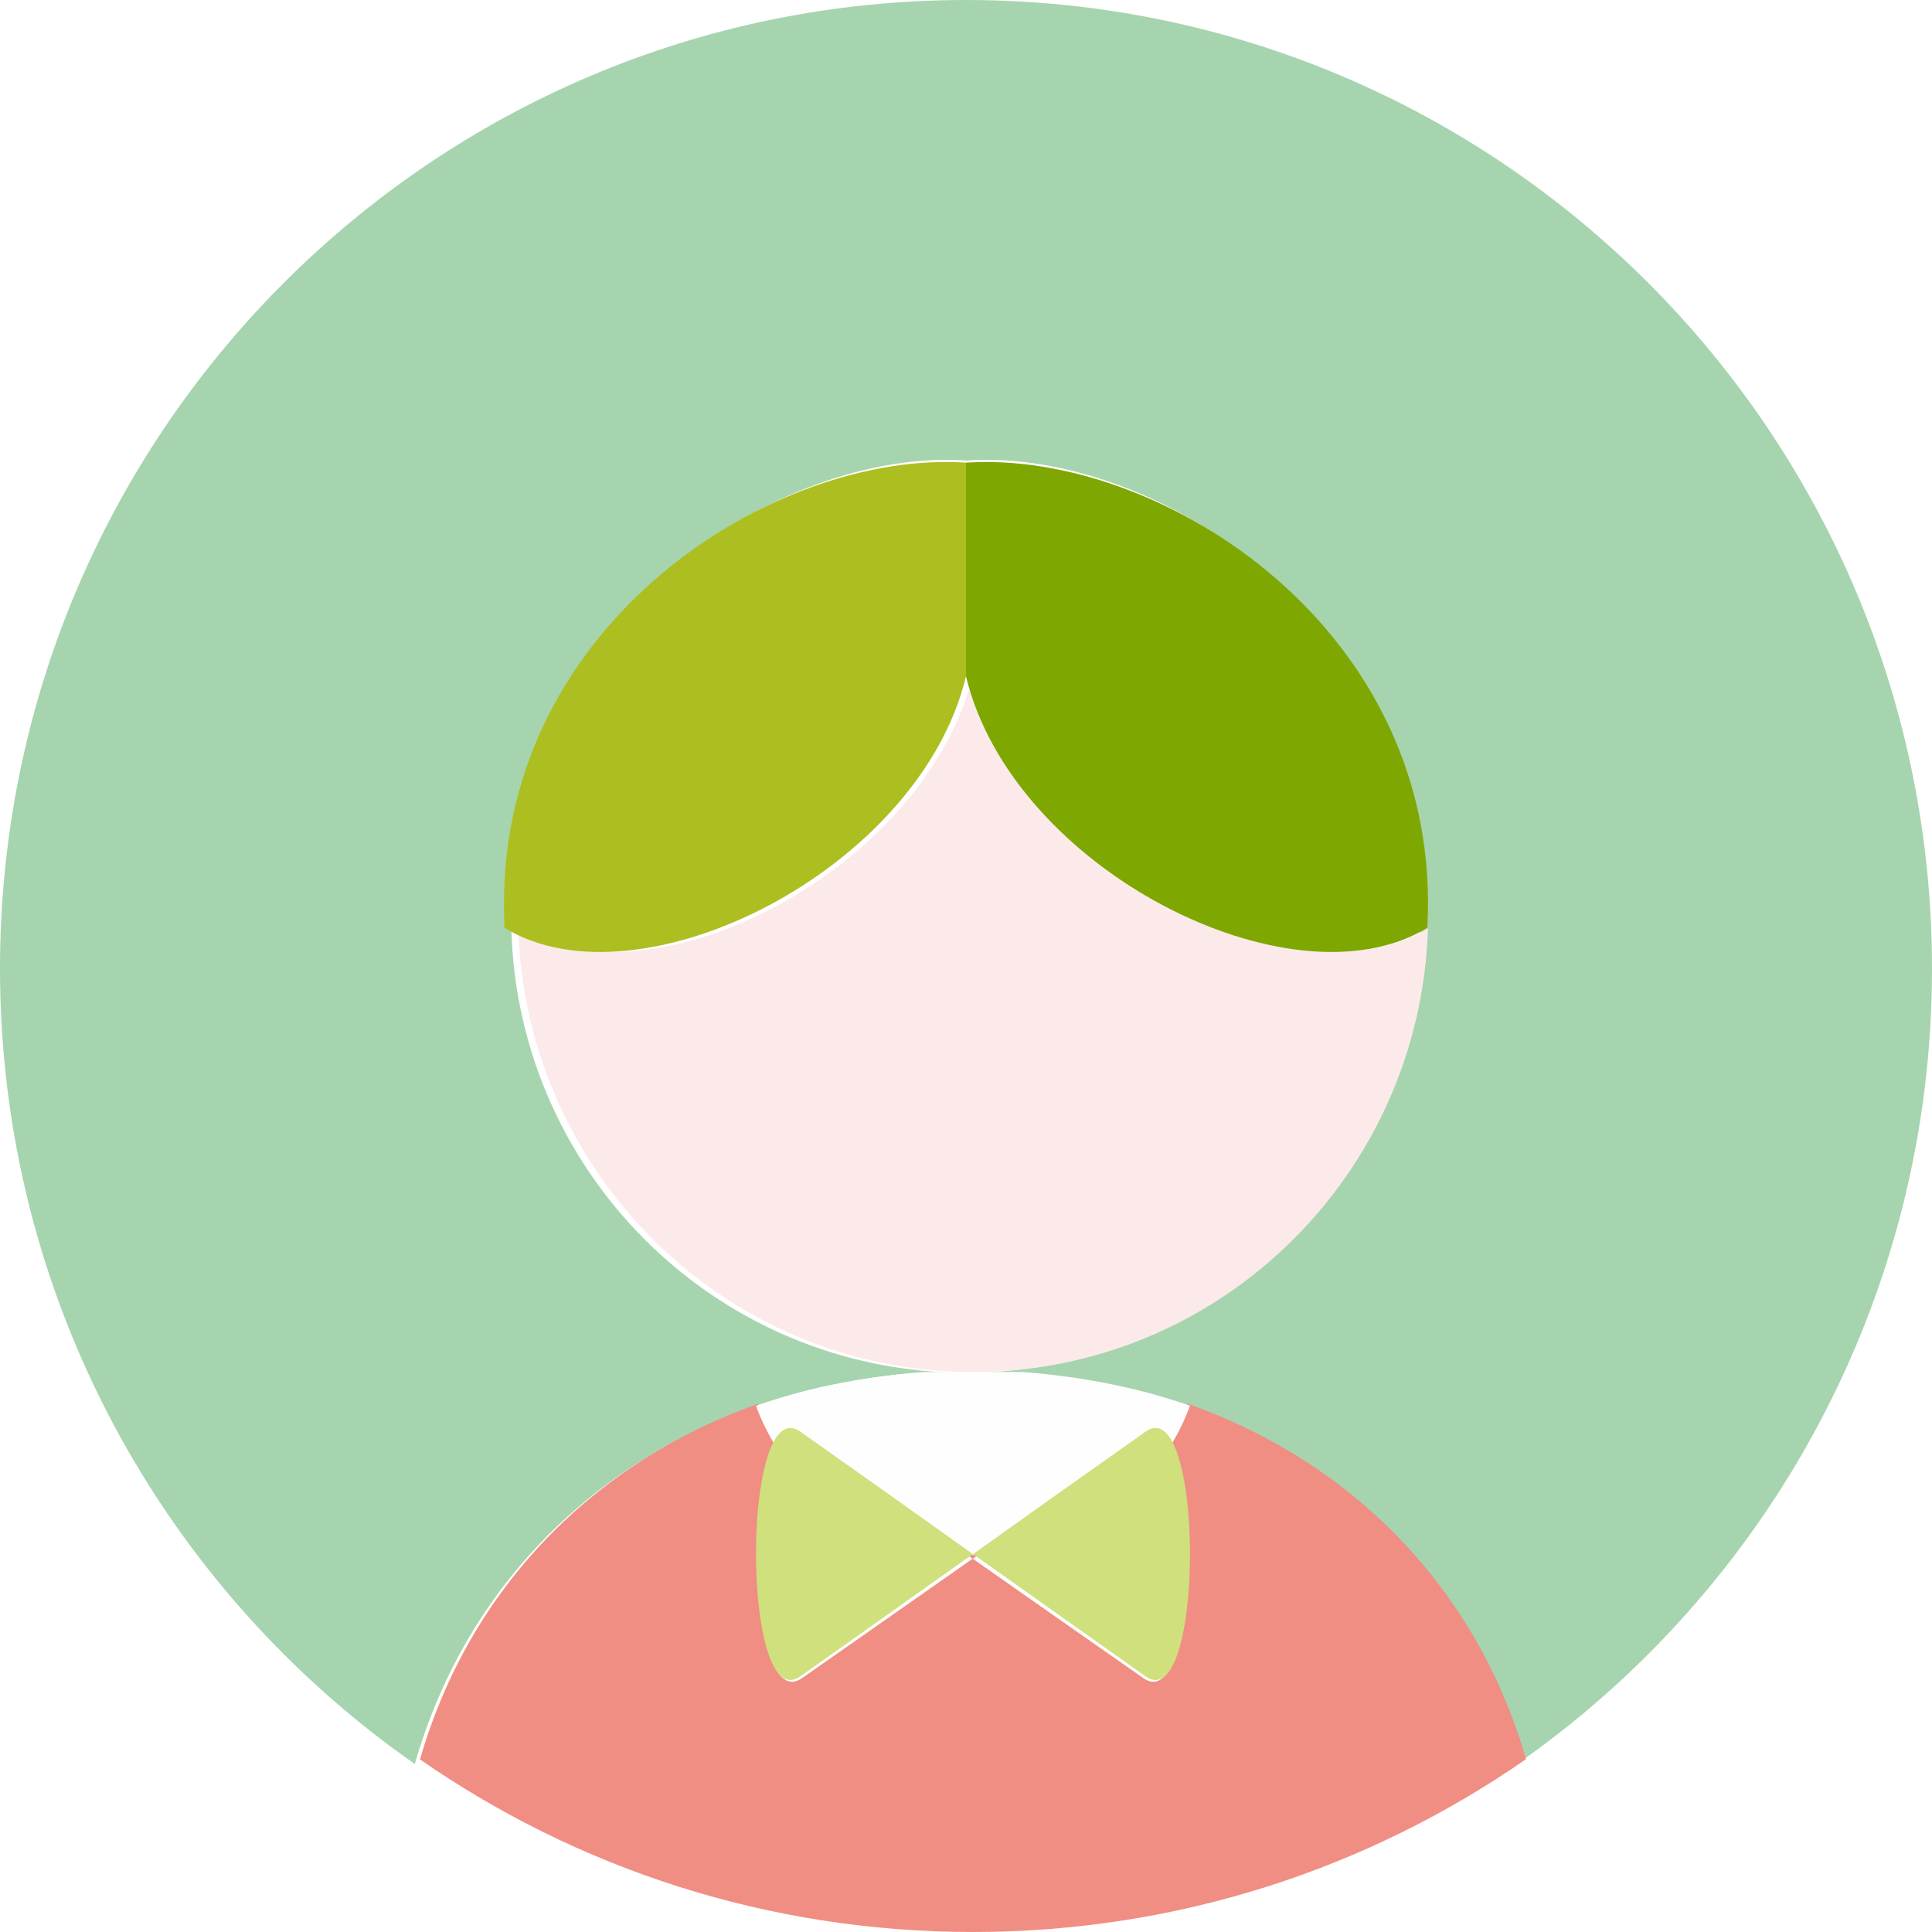
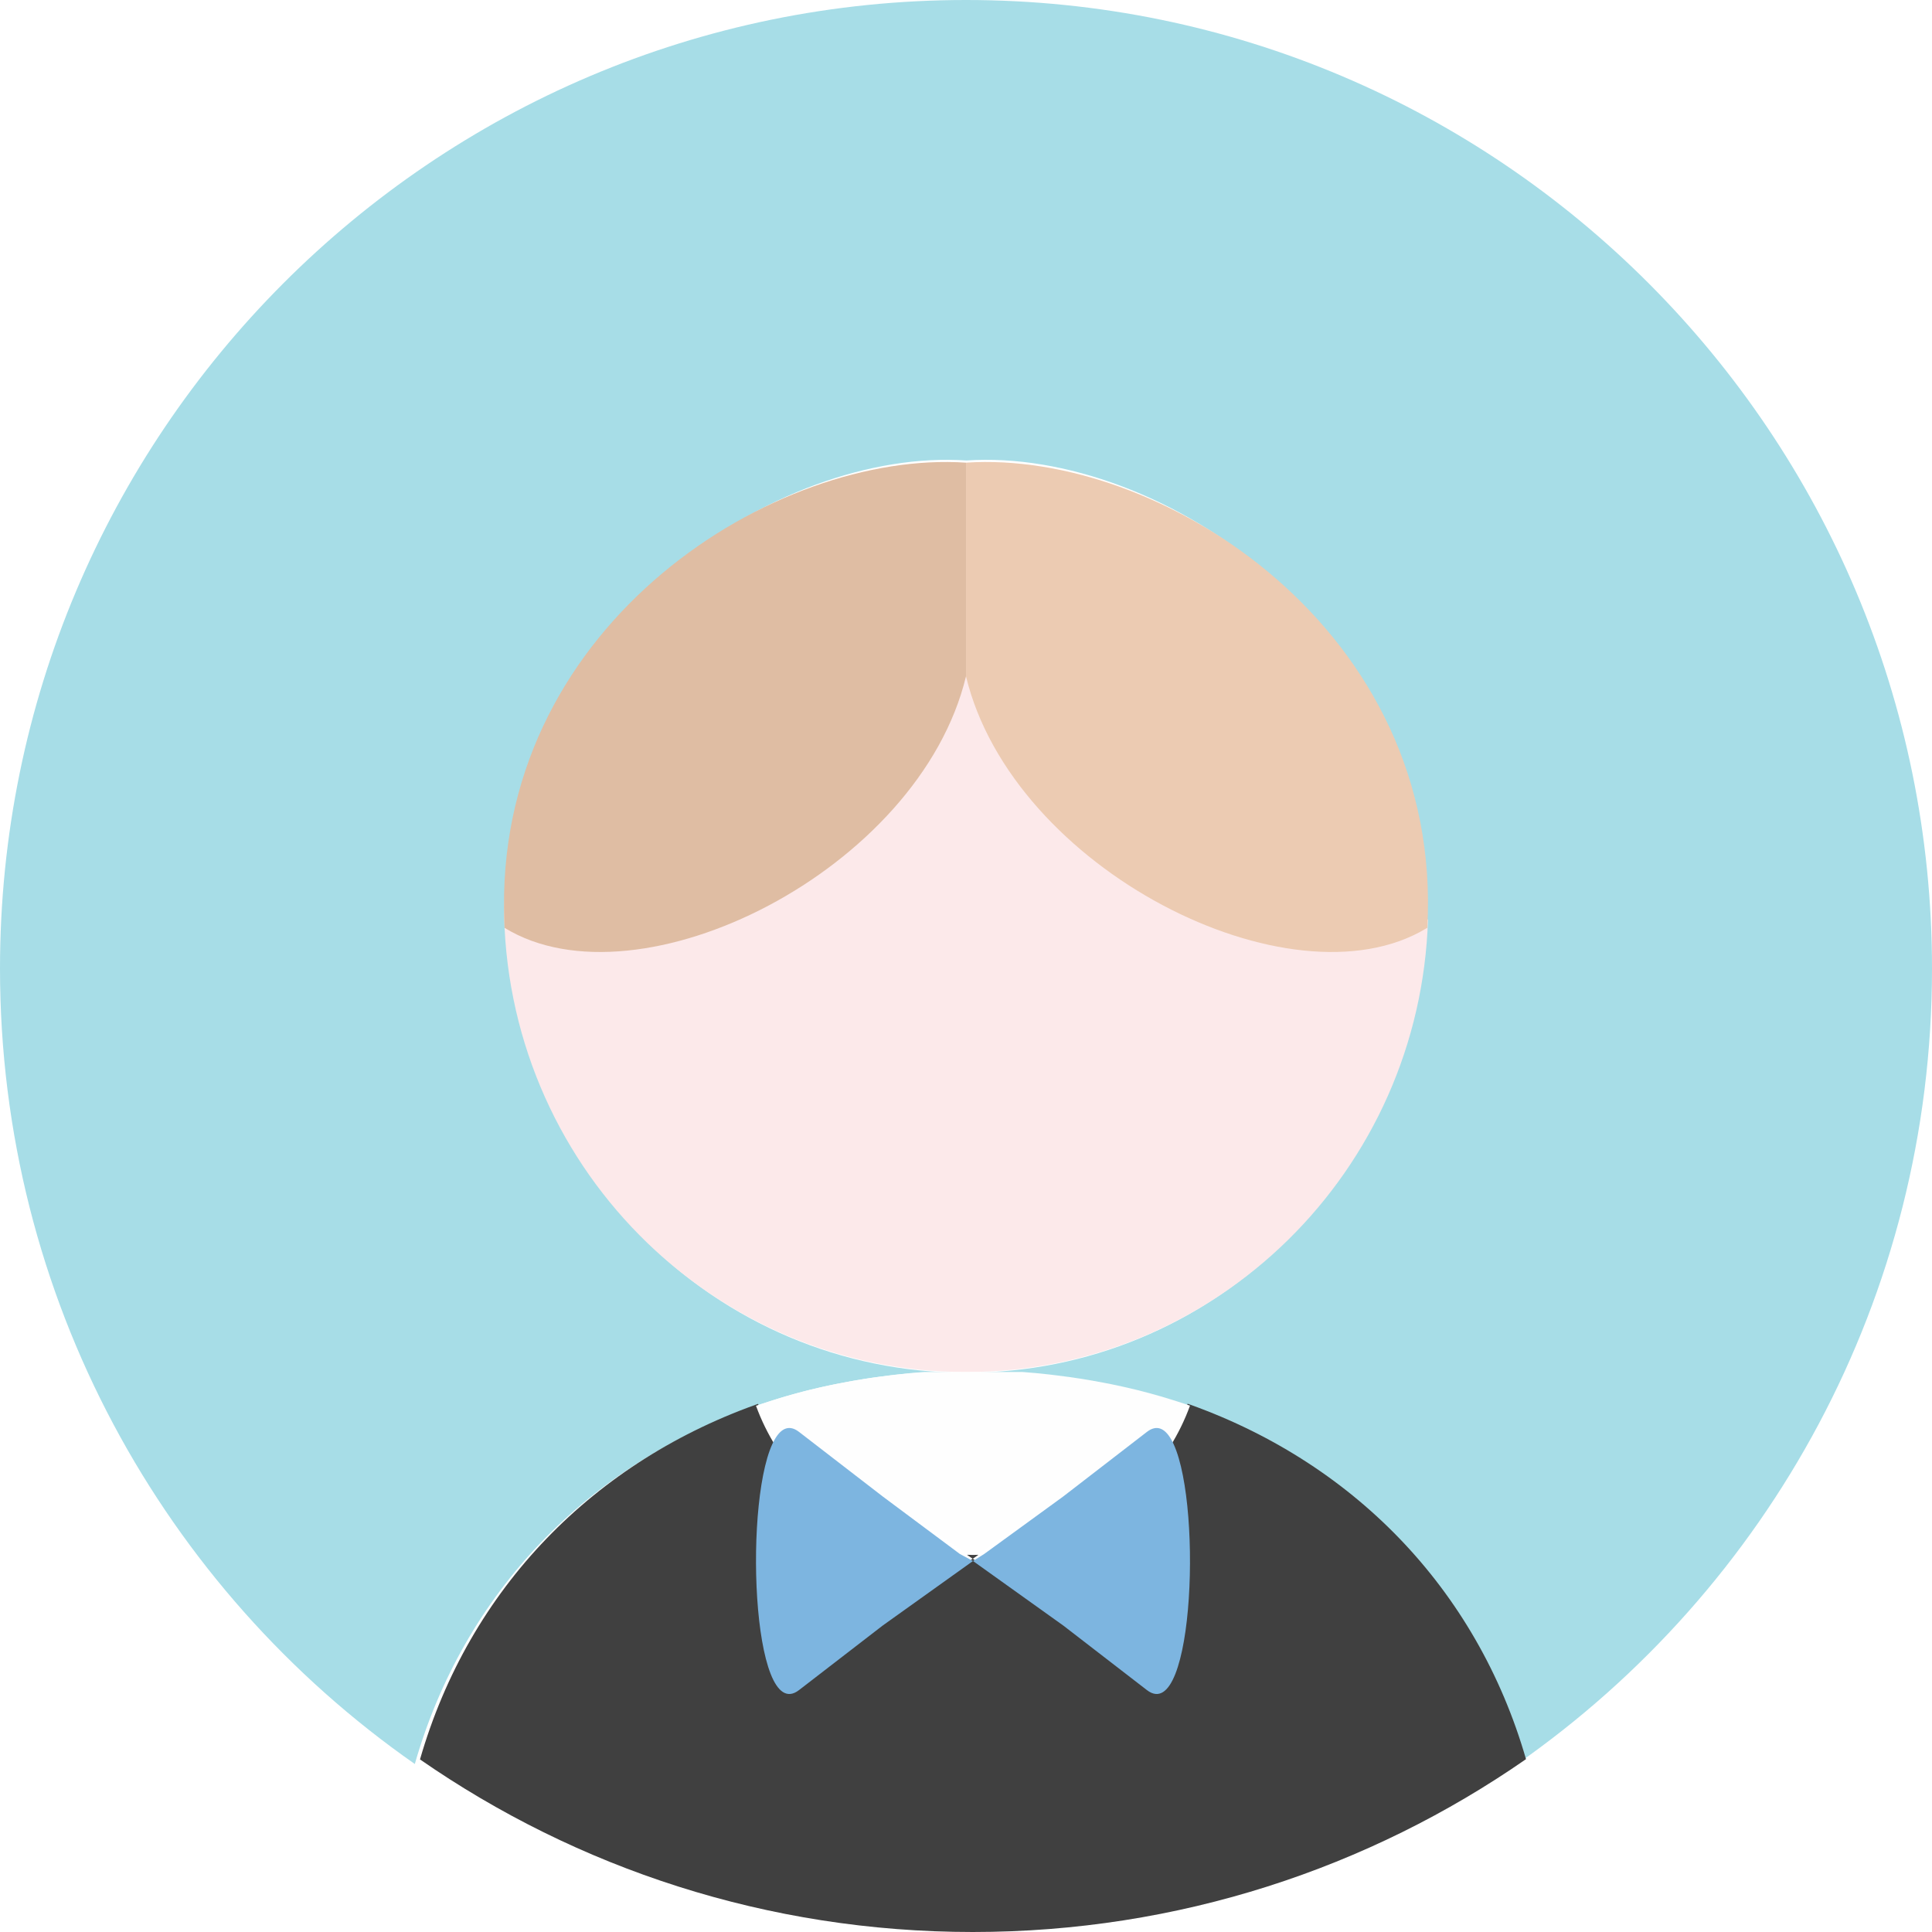
<svg xmlns="http://www.w3.org/2000/svg" width="138px" height="138px" viewBox="0 0 138 138" version="1.1">
  <g stroke="none" stroke-width="1" fill="none" fill-rule="evenodd">
-     <g transform="translate(-308, -123)" fill-rule="nonzero">
-       <g transform="translate(308, 123)">
-         <path d="M69.001,0 C30.895,0 0,30.977 0,69.184 C0,92.716 11.723,113.502 29.63,126 C33.134,113.767 42.01,104.564 54.082,100.389 C54.465,100.258 54.85,100.131 55.236,100.01 C55.42,99.952 55.602,99.892 55.787,99.837 C56.359,99.664 56.934,99.504 57.513,99.355 L57.547,99.347 C58.124,99.201 58.705,99.067 59.287,98.945 C59.474,98.905 59.662,98.87 59.849,98.833 C60.483,98.706 61.119,98.593 61.757,98.493 C62.192,98.426 62.627,98.365 63.062,98.31 C63.254,98.286 63.445,98.259 63.639,98.237 C64.268,98.163 64.899,98.102 65.531,98.054 L68.03,98.054 C68.285,98.069 68.539,98.069 68.794,98.054 L69.001,98.054 C51.059,98.054 36.514,83.471 36.514,65.481 C36.514,65.31 36.524,65.141 36.527,64.971 C36.35,44.379 55.601,31.973 69.033,32.892 C82.817,31.951 102.729,44.973 101.567,66.455 C101.533,66.476 101.496,66.492 101.461,66.513 C100.916,84.024 86.597,98.054 69,98.054 L72.502,98.054 C73.138,98.102 73.768,98.165 74.393,98.237 C74.587,98.259 74.779,98.286 74.971,98.31 C75.62,98.393 76.267,98.489 76.912,98.597 C77.337,98.669 77.758,98.748 78.177,98.832 C78.367,98.869 78.559,98.905 78.748,98.945 C79.316,99.065 79.882,99.196 80.445,99.338 C80.483,99.347 80.521,99.356 80.559,99.366 C81.12,99.511 81.679,99.667 82.234,99.834 C82.432,99.893 82.627,99.957 82.823,100.018 C83.194,100.136 83.563,100.256 83.929,100.382 C96.006,104.551 104.887,113.75 108.397,125.981 C126.288,113.481 138,92.705 138,69.184 C138,30.977 107.106,0 69.001,0 L69.001,0 Z" fill="#A6D4AE" />
-         <path d="M102,66.298 C92.467,72.161 72.831,62.002 69.545,48 C66.263,62.052 46.526,72.239 37.048,66.239 C37.025,65.742 37.013,65.245 37.013,64.747 C37.01,64.919 37,65.089 37,65.26 C37,83.342 51.556,98 69.513,98 C87.123,98.001 101.454,83.899 102,66.298 L102,66.298 Z" fill="#FCE9EA" />
-         <path d="M84.46,100.138 C84.584,100.181 84.707,100.225 84.83,100.268 C84.463,101.307 83.989,102.306 83.417,103.248 C85.748,106.793 85.166,122.317 81.668,119.865 L75.569,115.602 L69.487,111.339 L69.886,111.058 C69.753,111.061 69.621,111.068 69.487,111.068 C69.347,111.068 69.21,111.061 69.071,111.057 L69.471,111.339 L63.388,115.602 L57.29,119.865 C53.801,122.32 53.212,106.759 55.549,103.236 C54.983,102.3 54.513,101.309 54.147,100.278 C54.273,100.233 54.398,100.188 54.524,100.145 C42.416,104.306 33.514,113.48 30,125.673 C41.199,133.441 54.808,138 69.486,138 C84.177,138 97.796,133.434 109,125.654 C105.481,113.463 96.573,104.294 84.46,100.138 Z M63.531,98.073 C63.724,98.049 63.915,98.022 64.109,98 C63.915,98.022 63.725,98.049 63.531,98.073 Z M59.745,98.705 C59.932,98.666 60.121,98.631 60.308,98.594 C60.121,98.631 59.932,98.666 59.745,98.705 Z M57.965,99.114 L58,99.106 C57.989,99.109 57.977,99.112 57.965,99.114 Z M78.692,98.593 C78.883,98.63 79.075,98.666 79.264,98.706 C79.075,98.666 78.883,98.63 78.692,98.593 Z M82.761,99.592 C82.96,99.65 83.155,99.714 83.351,99.776 C83.155,99.714 82.96,99.65 82.761,99.592 Z M80.966,99.097 C81.004,99.107 81.043,99.116 81.081,99.126 C81.043,99.116 81.005,99.107 80.966,99.097 Z M55.682,99.767 C55.866,99.709 56.049,99.65 56.235,99.594 C56.049,99.65 55.866,99.709 55.682,99.767 Z M74.897,98 C75.091,98.022 75.283,98.049 75.476,98.073 C75.283,98.049 75.091,98.022 74.897,98 Z" fill="#F08E83" />
+     <g transform="translate(-309, -123)" fill-rule="nonzero">
+       <g transform="translate(309, 123)">
+         <path d="M69.001,0 C30.895,0 0,30.977 0,69.184 C0,92.716 11.723,113.502 29.63,126 C33.134,113.767 42.01,104.564 54.082,100.389 C54.465,100.258 54.85,100.131 55.236,100.01 C55.42,99.952 55.602,99.892 55.787,99.837 C56.359,99.664 56.934,99.504 57.513,99.355 L57.547,99.347 C58.124,99.201 58.705,99.067 59.287,98.945 C59.474,98.905 59.662,98.87 59.849,98.833 C60.483,98.706 61.119,98.593 61.757,98.493 C62.192,98.426 62.627,98.365 63.062,98.31 C63.254,98.286 63.445,98.259 63.639,98.237 C64.268,98.163 64.899,98.102 65.531,98.054 L68.03,98.054 C68.285,98.069 68.539,98.069 68.794,98.054 L69.001,98.054 C51.059,98.054 36.514,83.471 36.514,65.481 C36.514,65.31 36.524,65.141 36.527,64.971 C36.35,44.379 55.601,31.973 69.033,32.892 C82.817,31.951 102.729,44.973 101.567,66.455 C101.533,66.476 101.496,66.492 101.461,66.513 C100.916,84.024 86.597,98.054 69,98.054 L72.502,98.054 C73.138,98.102 73.768,98.165 74.393,98.237 C74.587,98.259 74.779,98.286 74.971,98.31 C75.62,98.393 76.267,98.489 76.912,98.597 C77.337,98.669 77.758,98.748 78.177,98.832 C78.367,98.869 78.559,98.905 78.748,98.945 C79.316,99.065 79.882,99.196 80.445,99.338 C80.483,99.347 80.521,99.356 80.559,99.366 C81.12,99.511 81.679,99.667 82.234,99.834 C82.432,99.893 82.627,99.957 82.823,100.018 C83.194,100.136 83.563,100.256 83.929,100.382 C96.006,104.551 104.887,113.75 108.397,125.981 C126.288,113.481 138,92.705 138,69.184 C138,30.977 107.106,0 69.001,0 L69.001,0 Z" fill="#A7DDE7" />
+         <path d="M102,65.664 C92.32,71.644 72.382,61.282 69.045,47 C65.713,61.333 45.673,71.724 36.049,65.603 C36.025,65.097 36.014,64.59 36.013,64.082 C36.01,64.257 36,64.43 36,64.605 C36,83.049 50.78,98 69.013,98 C86.894,98.001 101.446,83.617 102,65.664 L102,65.664 Z" fill="#FCE9EA" />
+         <path d="M84.46,100.138 C84.584,100.181 84.707,100.225 84.83,100.268 C84.463,101.307 83.989,102.306 83.417,103.248 C85.748,106.793 85.166,122.317 81.668,119.865 L75.569,115.602 L69.487,111.339 L69.886,111.058 C69.753,111.061 69.621,111.068 69.487,111.068 C69.347,111.068 69.21,111.061 69.071,111.057 L69.471,111.339 L63.388,115.602 L57.29,119.865 C53.801,122.32 53.212,106.759 55.549,103.236 C54.983,102.3 54.513,101.309 54.147,100.278 C54.273,100.233 54.398,100.188 54.524,100.145 C42.416,104.306 33.514,113.48 30,125.673 C41.199,133.441 54.808,138 69.486,138 C84.177,138 97.796,133.434 109,125.654 C105.481,113.463 96.573,104.294 84.46,100.138 Z M63.531,98.073 C63.724,98.049 63.915,98.022 64.109,98 C63.915,98.022 63.725,98.049 63.531,98.073 Z M59.745,98.705 C59.932,98.666 60.121,98.631 60.308,98.594 C60.121,98.631 59.932,98.666 59.745,98.705 Z M57.965,99.114 L58,99.106 C57.989,99.109 57.977,99.112 57.965,99.114 Z M78.692,98.593 C78.883,98.63 79.075,98.666 79.264,98.706 C79.075,98.666 78.883,98.63 78.692,98.593 Z M82.761,99.592 C82.96,99.65 83.155,99.714 83.351,99.776 C83.155,99.714 82.96,99.65 82.761,99.592 Z M80.966,99.097 C81.004,99.107 81.043,99.116 81.081,99.126 C81.043,99.116 81.005,99.107 80.966,99.097 Z M55.682,99.767 C55.866,99.709 56.049,99.65 56.235,99.594 C56.049,99.65 55.866,99.709 55.682,99.767 Z M74.897,98 C75.091,98.022 75.283,98.049 75.476,98.073 C75.283,98.049 75.091,98.022 74.897,98 Z" fill="#404040" />
        <path d="M55.416,103.316 C55.886,102.629 56.471,102.406 57.175,102.885 L63.337,107.067 L69.078,110.99 C69.218,110.993 69.357,111 69.498,111 C69.633,111 69.767,110.993 69.901,110.99 L75.643,107.067 L81.805,102.885 C82.512,102.403 83.101,102.631 83.573,103.328 C84.151,102.403 84.629,101.424 85,100.404 C84.875,100.362 84.751,100.318 84.627,100.277 C84.255,100.153 83.881,100.035 83.506,99.921 C83.307,99.861 83.11,99.798 82.909,99.74 C82.347,99.577 81.781,99.425 81.212,99.283 C81.174,99.273 81.135,99.265 81.096,99.255 C80.526,99.117 79.953,98.989 79.377,98.872 C79.186,98.832 78.991,98.797 78.798,98.76 C77.722,98.553 76.638,98.383 75.549,98.251 C75.354,98.227 75.16,98.2 74.964,98.179 C74.326,98.107 73.687,98.047 73.047,98 L69.289,98 C69.031,98.015 68.773,98.015 68.515,98 L65.983,98 C65.342,98.047 64.703,98.107 64.065,98.179 C63.869,98.2 63.676,98.227 63.481,98.251 C63.038,98.305 62.596,98.364 62.159,98.429 C61.512,98.527 60.867,98.638 60.225,98.761 C60.035,98.798 59.844,98.832 59.656,98.871 C59.065,98.991 58.477,99.122 57.892,99.265 L57.857,99.272 C57.271,99.418 56.688,99.575 56.109,99.743 C55.921,99.798 55.736,99.856 55.55,99.913 C55.159,100.031 54.769,100.155 54.381,100.284 C54.254,100.326 54.127,100.37 54,100.414 C54.369,101.425 54.844,102.398 55.416,103.316 L55.416,103.316 Z" fill="#FEFEFE" />
-         <path d="M81.817,102.267 L75.653,106.629 L69.909,110.721 L69.505,111.008 L75.653,115.37 L81.817,119.733 C85.354,122.242 85.942,106.357 83.586,102.729 C83.115,102.002 82.526,101.764 81.817,102.267 Z M57.177,102.267 C56.473,101.767 55.887,102 55.417,102.716 C53.054,106.32 53.65,122.244 57.177,119.732 L63.341,115.37 L69.489,111.007 L69.085,110.719 L63.341,106.628 L57.177,102.267 Z" fill="#CFE07D" />
-         <path d="M69,48.308 L69,33.047 C55.365,32.137 35.822,44.417 36.001,64.802 C36.005,65.289 36.01,65.775 36.037,66.271 C45.651,72.179 65.672,62.147 69,48.308 L69,48.308 Z" fill="#ADBE20" />
-         <path d="M69,48.31 C72.325,62.101 92.196,72.107 101.844,66.333 C101.879,66.312 101.916,66.296 101.951,66.275 C103.127,45.008 82.961,32.115 69.001,33.047 L69.001,48.31 L69,48.31 Z" fill="#7EA701" />
+         <path d="M81.919,102.281 L75.952,106.886 L70.298,111 L69.5,111.5 L75.952,116.113 L81.919,120.718 C85.343,123.366 85.912,106.599 83.631,102.77 C83.175,102.002 82.605,101.751 81.919,102.281 Z M57.076,102.281 C56.395,101.754 55.827,101.999 55.372,102.756 C53.084,106.56 53.661,123.369 57.076,120.718 L63.046,116.113 L69.5,111.5 L68.564,111 L63.046,106.886 L57.076,102.281 Z" fill="#7DB5E0" />
+         <path d="M69,48.308 L69,33.047 C55.365,32.137 35.822,44.417 36.001,64.802 C36.005,65.289 36.01,65.775 36.037,66.271 C45.651,72.179 65.672,62.147 69,48.308 L69,48.308 Z" fill="#DFBDA3" />
+         <path d="M69,48.31 C72.325,62.101 92.196,72.107 101.844,66.333 C101.879,66.312 101.916,66.296 101.951,66.275 C103.127,45.008 82.961,32.115 69.001,33.047 L69.001,48.31 L69,48.31 Z" fill="#ECCBB2" />
      </g>
    </g>
  </g>
</svg>
